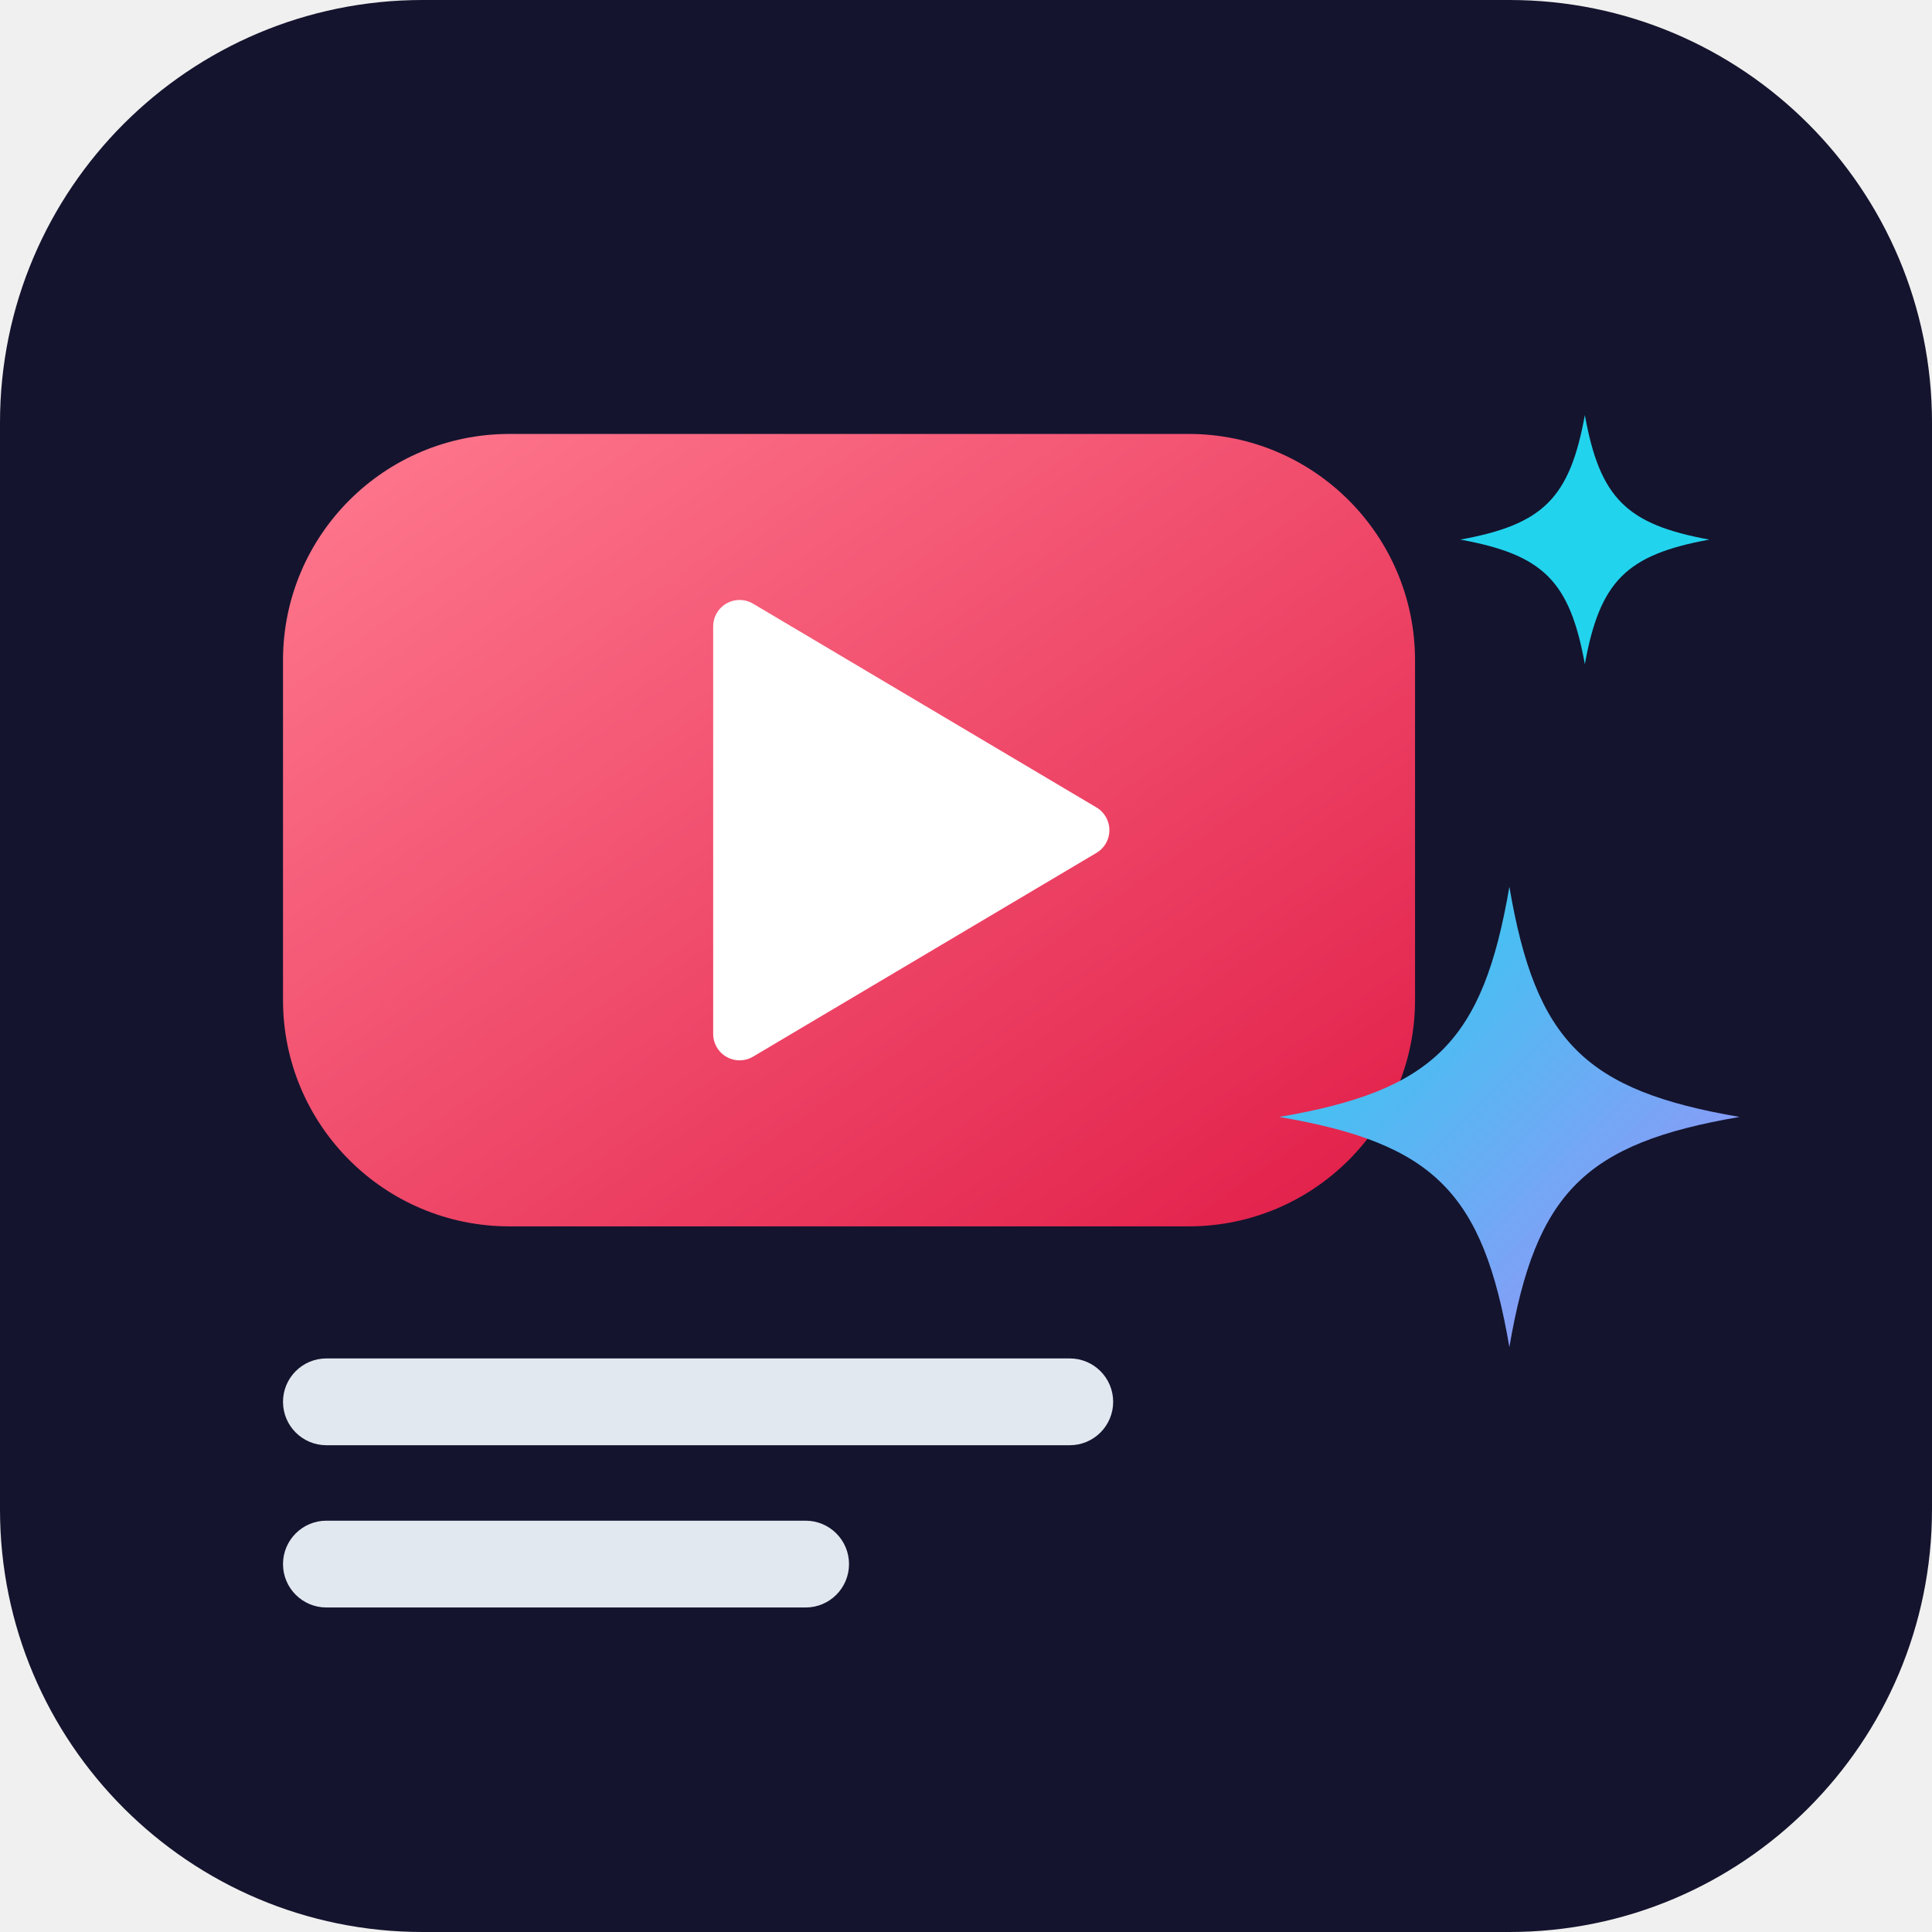
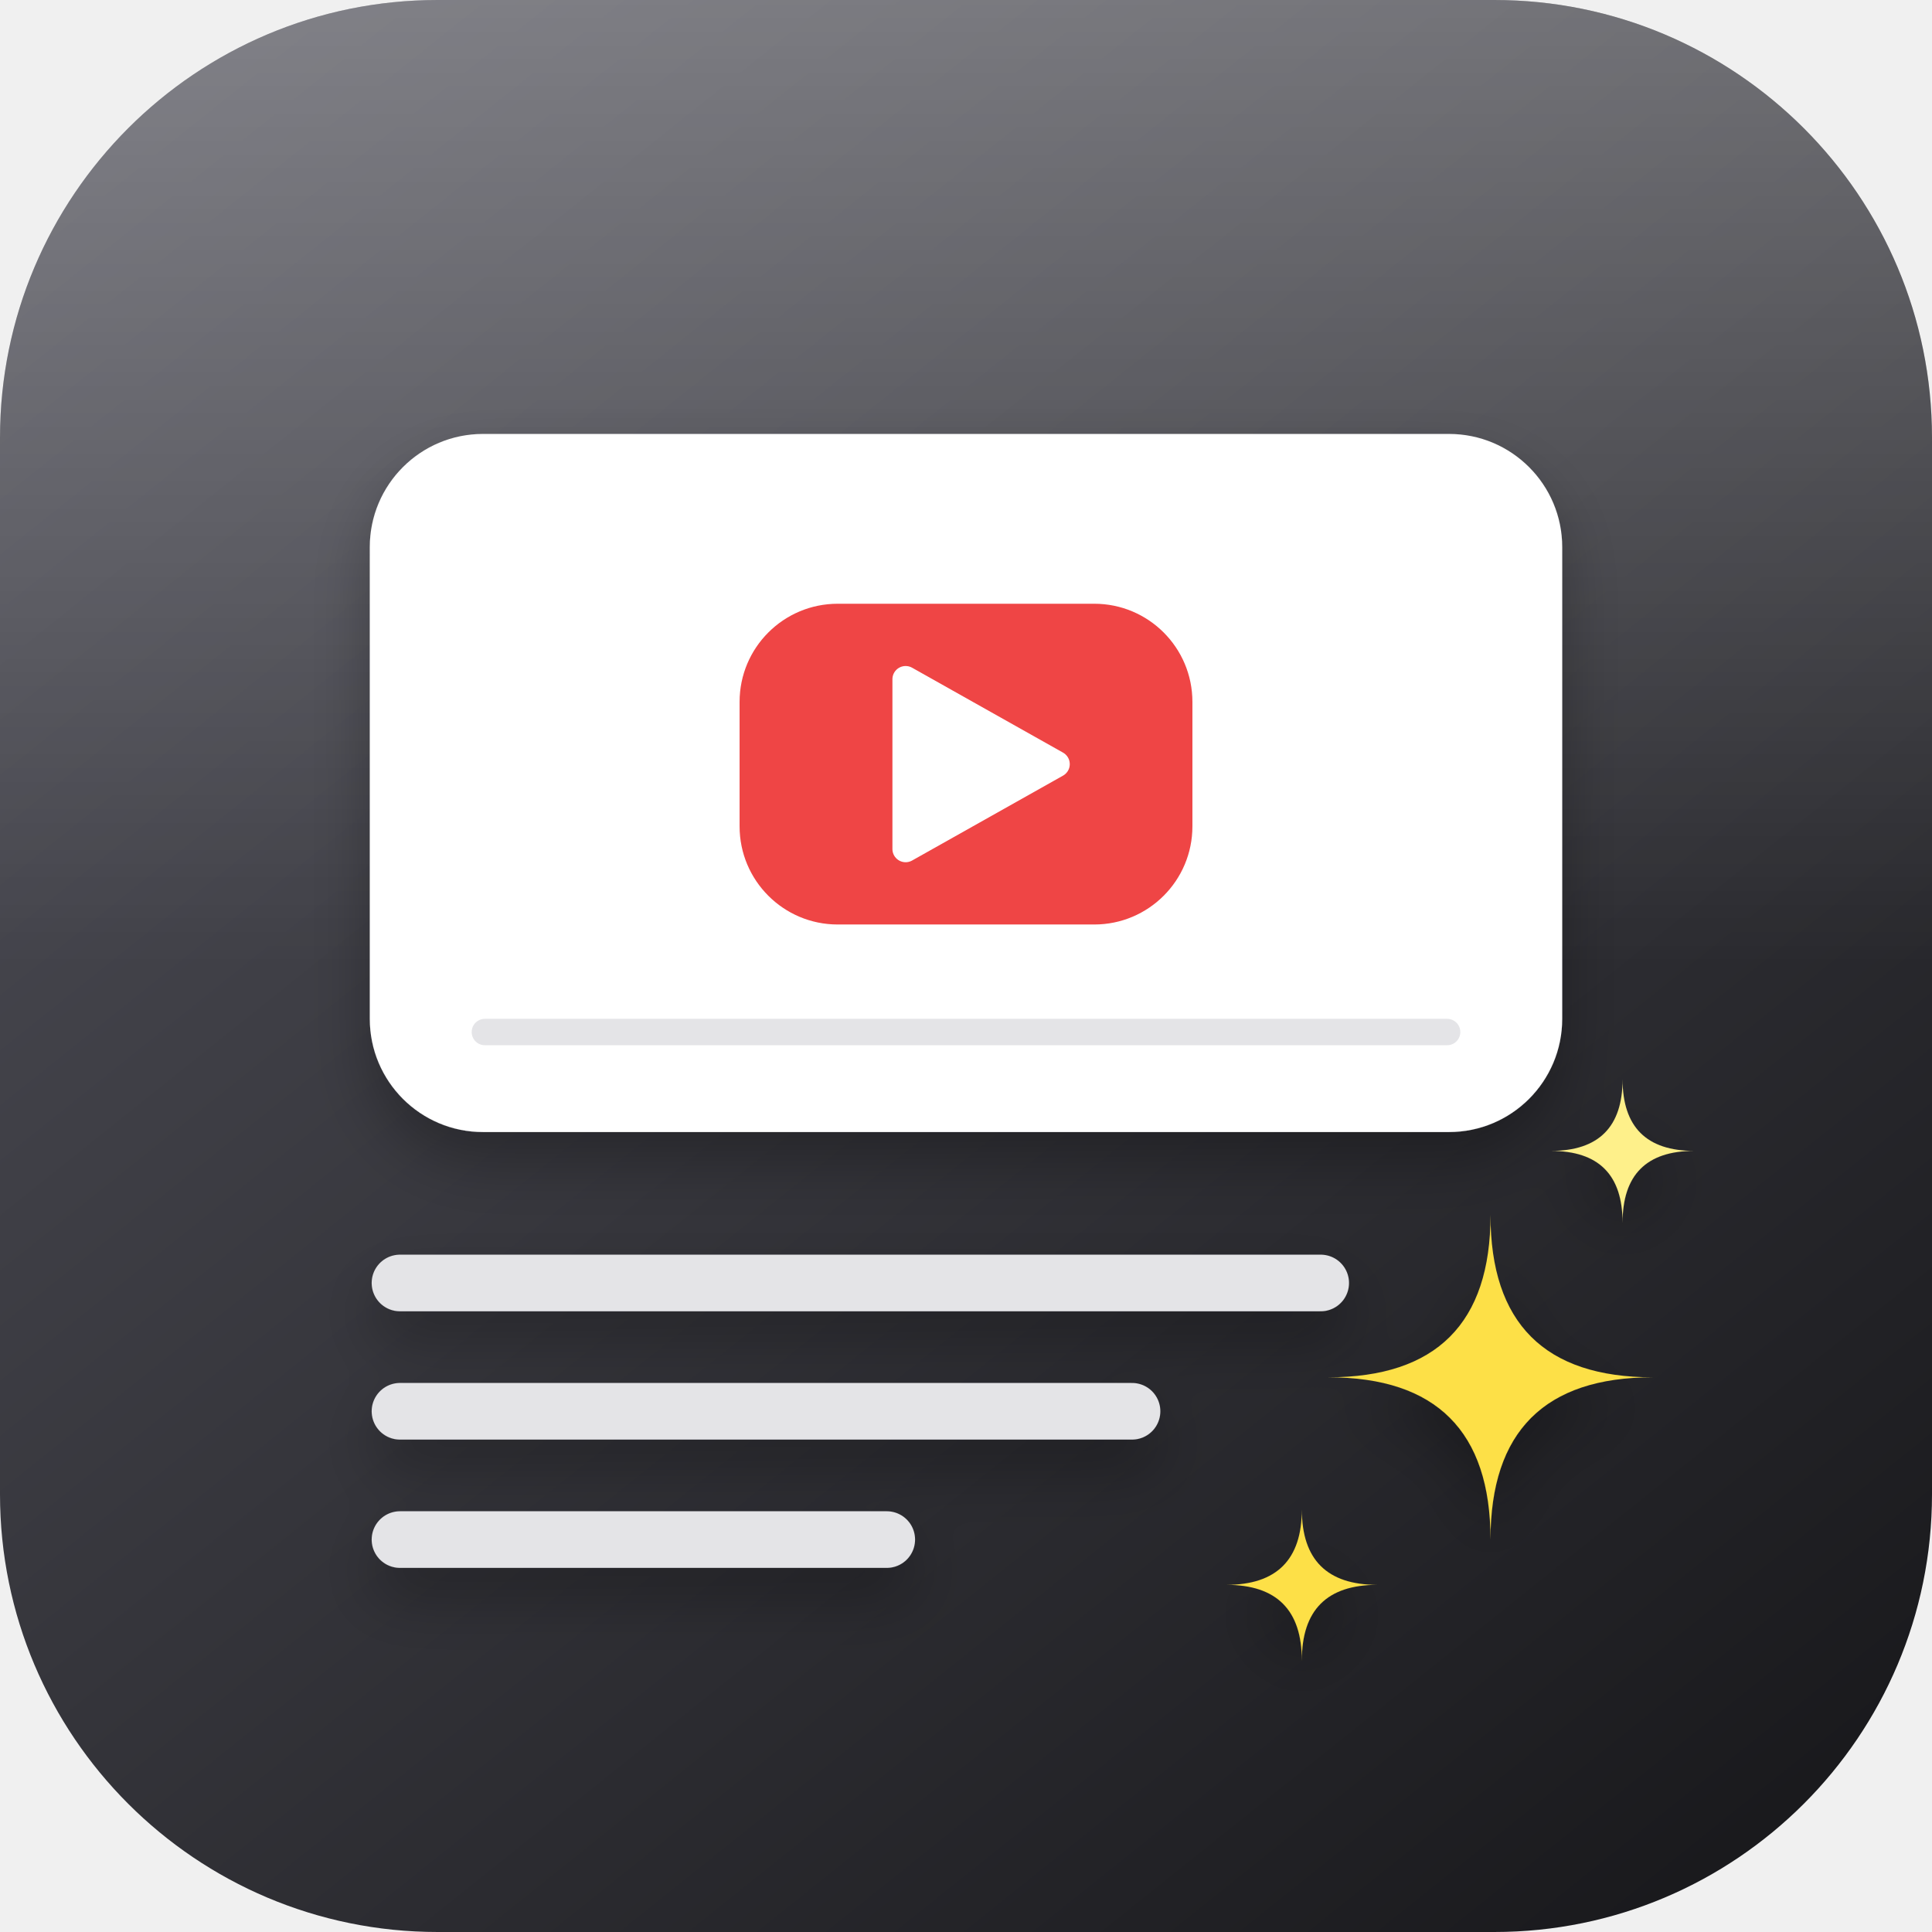
- <svg xmlns="http://www.w3.org/2000/svg" viewBox="0 0 1024 1024">
+ <svg xmlns="http://www.w3.org/2000/svg" viewBox="0 0 1024 1024" width="1024" height="1024">
  <defs>
-     <linearGradient id="g" x1="0" y1="0" x2="1" y2="1">
-       <stop offset="0" stop-color="#ff7a8f" />
-       <stop offset="1" stop-color="#e11d48" />
+     <linearGradient id="bg" x1="0.1" y1="0" x2="0.9" y2="1">
+       <stop offset="0" stop-color="#52525B" />
+       <stop offset="1" stop-color="#18181B" />
    </linearGradient>
-     <linearGradient id="c" x1="0" y1="0" x2="1" y2="1">
-       <stop offset="0" stop-color="#22d3ee" />
-       <stop offset="1" stop-color="#a78bfa" />
+     <linearGradient id="gloss" x1="0" y1="0" x2="0" y2="1">
+       <stop offset="0" stop-color="#fff" stop-opacity=".28" />
+       <stop offset=".5" stop-color="#fff" stop-opacity="0" />
    </linearGradient>
+     <filter id="sh" x="-20%" y="-20%" width="140%" height="150%">
+       <feDropShadow dx="0" dy="16" stdDeviation="16" flood-color="#000" flood-opacity=".28" />
+     </filter>
+     <filter id="glow" x="-30%" y="-30%" width="160%" height="160%">
+       <feGaussianBlur stdDeviation="10" result="b" />
+       <feMerge>
+         <feMergeNode in="b" />
+         <feMergeNode in="SourceGraphic" />
+       </feMerge>
+     </filter>
  </defs>
-   <rect width="1024" height="1024" rx="224" fill="#14142e" />
-   <rect x="150" y="230" width="600" height="420" rx="120" fill="url(#g)" />
-   <path d="M392 332v216l182-108z" fill="#fff" stroke="#fff" stroke-width="28" stroke-linejoin="round" />
-   <g fill="#e2e8f0">
-     <rect x="150" y="720" width="440" height="46" rx="23" />
-     <rect x="150" y="806" width="300" height="46" rx="23" />
+   <rect width="1024" height="1024" rx="232" fill="url(#bg)" />
+   <rect width="1024" height="1024" rx="232" fill="url(#gloss)" />
+   <g filter="url(#sh)">
+     <rect x="196" y="230" width="632" height="370" rx="60" fill="#fff" />
+     <rect x="392" y="320" width="240" height="170" rx="52" fill="#EF4444" />
+     <polygon points="480,360 480,450 560,405" fill="#fff" stroke="#fff" stroke-width="14" stroke-linejoin="round" />
+     <rect x="250" y="540" width="524" height="14" rx="7" fill="#E4E4E7" />
+     <g stroke="#E4E4E7" stroke-width="30" stroke-linecap="round">
+       <path d="M212 680 H700" />
+       <path d="M212 748 H600" />
+       <path d="M212 816 H470" />
+     </g>
+     <path d="M790 644 Q790 730 876 730 Q790 730 790 816 Q790 730 704 730 Q790 730 790 644Z" fill="#FDE047" />
+     <path d="M690 800 Q690 840 730 840 Q690 840 690 880 Q690 840 650 840 Q690 840 690 800Z" fill="#FDE047" />
+     <path d="M860 572 Q860 610 898 610 Q860 610 860 648 Q860 610 822 610 Q860 610 860 572Z" fill="#FEF08A" />
  </g>
-   <path d="M800 470c14 82 40 108 122 122-82 14-108 40-122 122-14-82-40-108-122-122 82-14 108-40 122-122z" fill="url(#c)" />
-   <path d="M840 220c8 44 22 58 66 66-44 8-58 22-66 66-8-44-22-58-66-66 44-8 58-22 66-66z" fill="#22d3ee" />
</svg>
